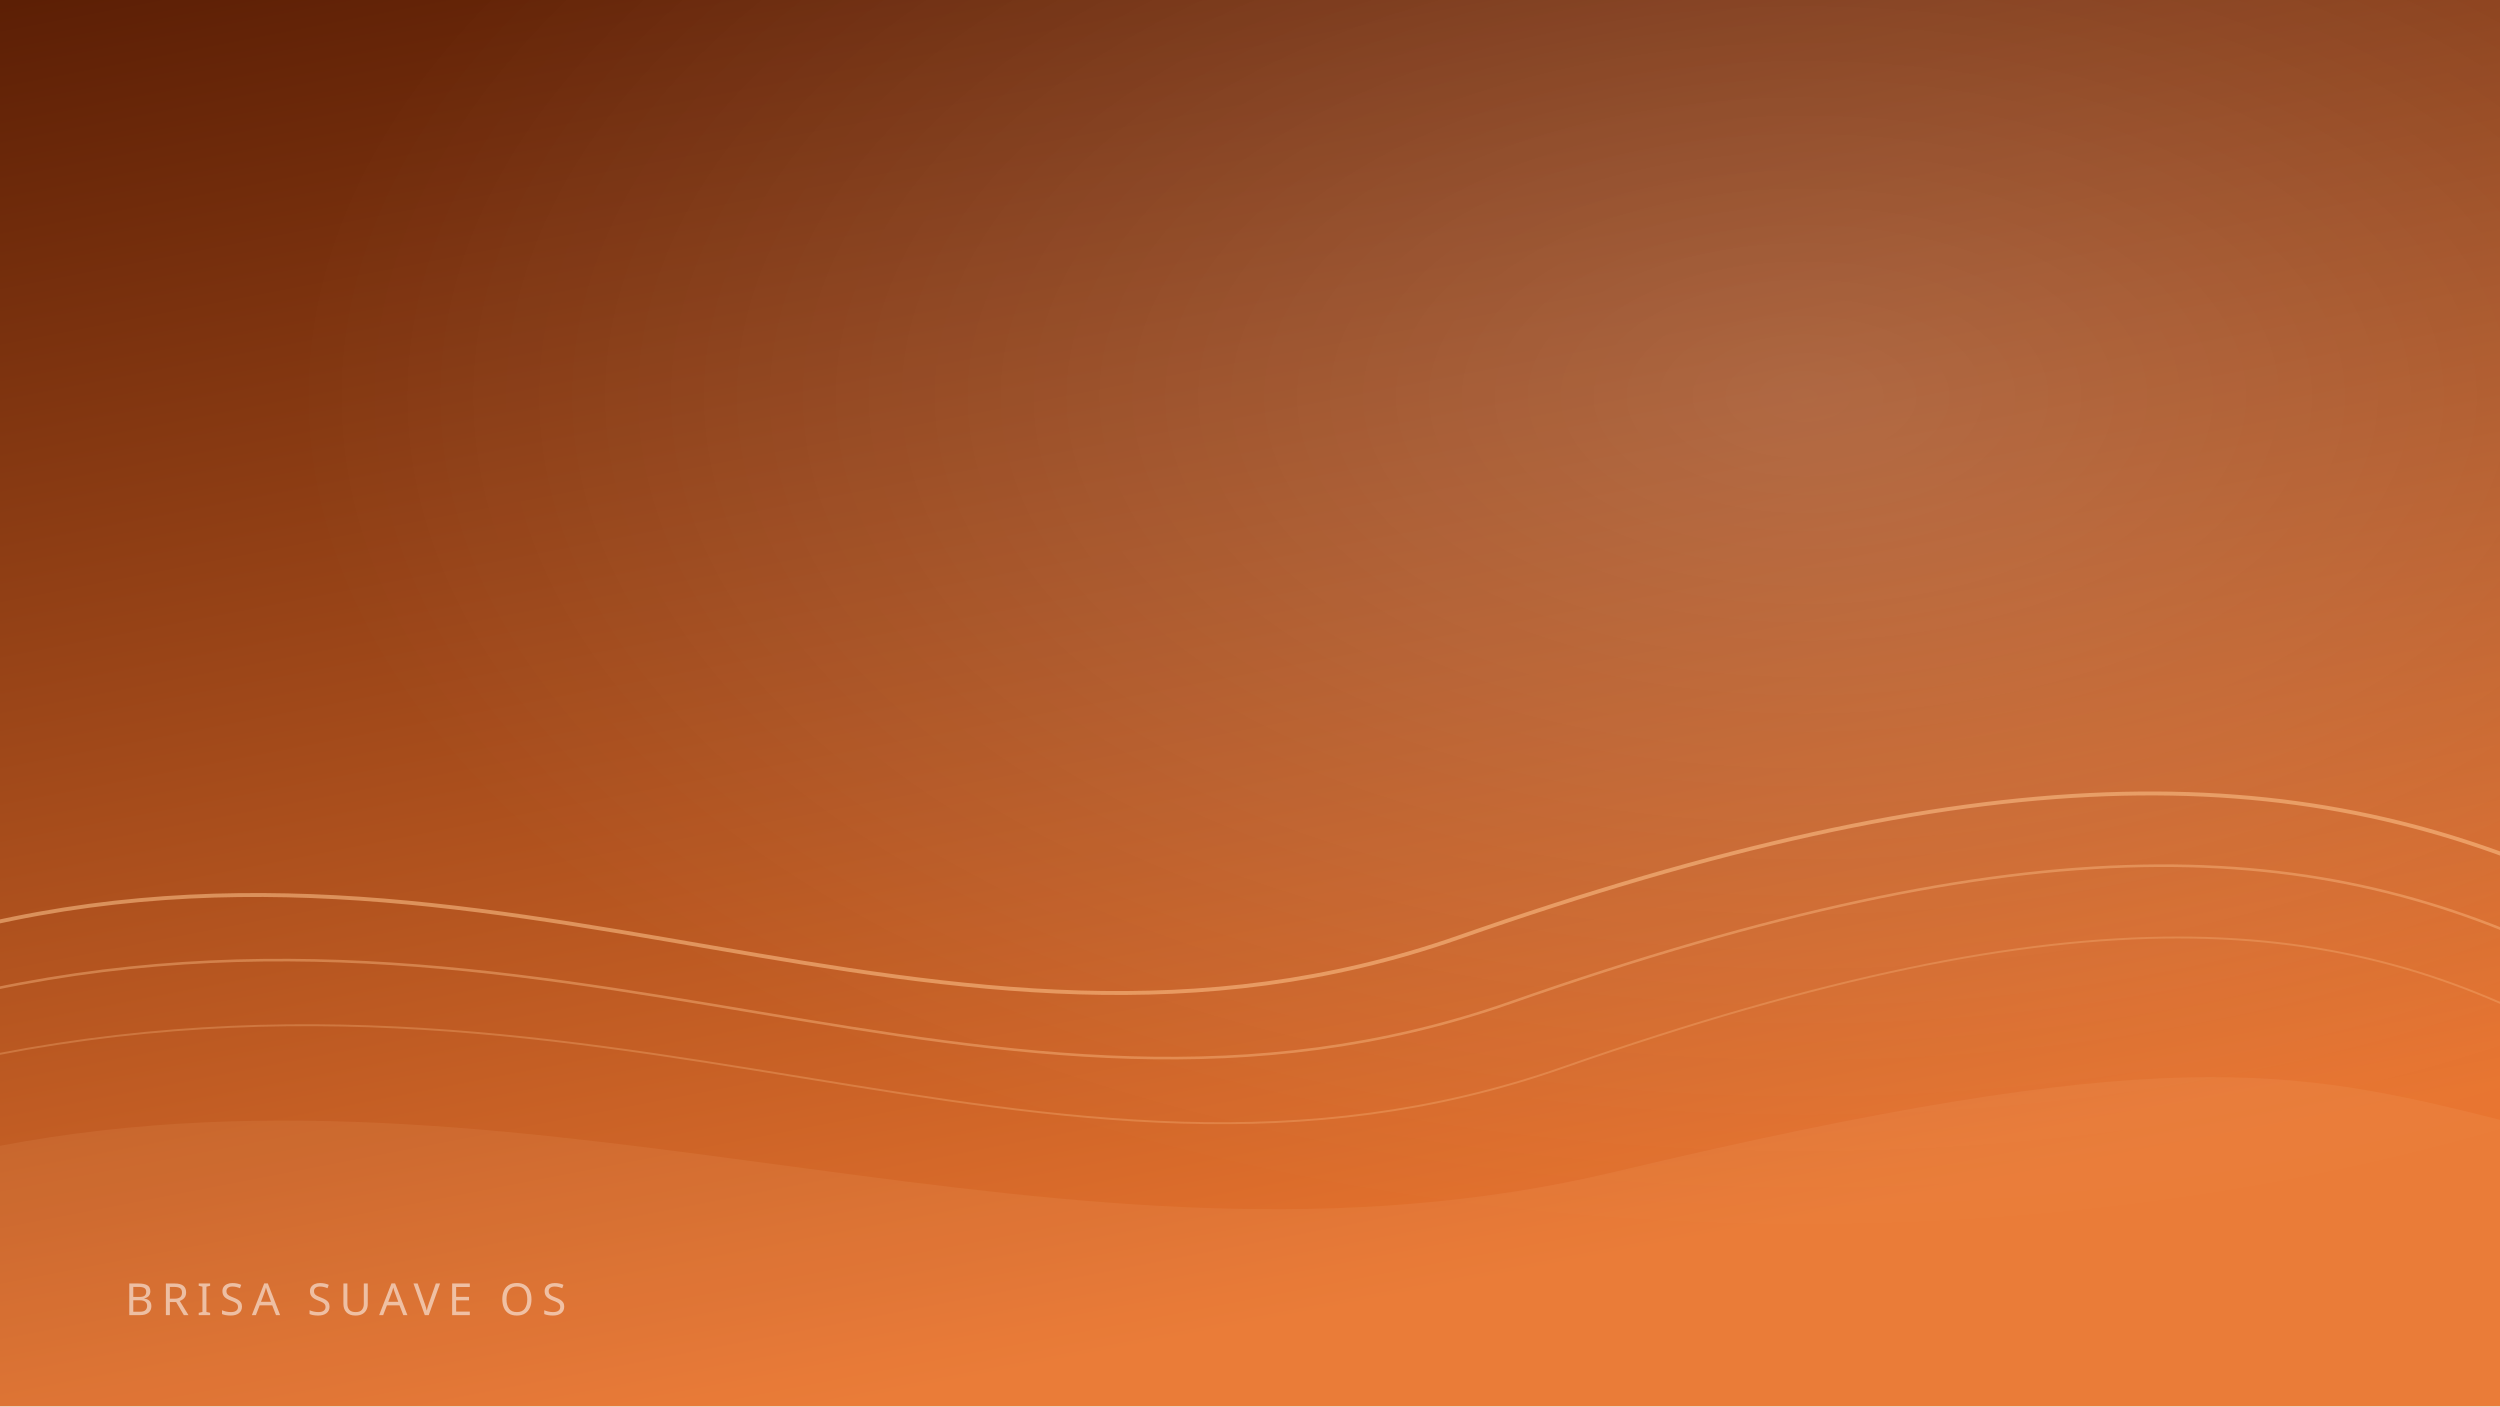
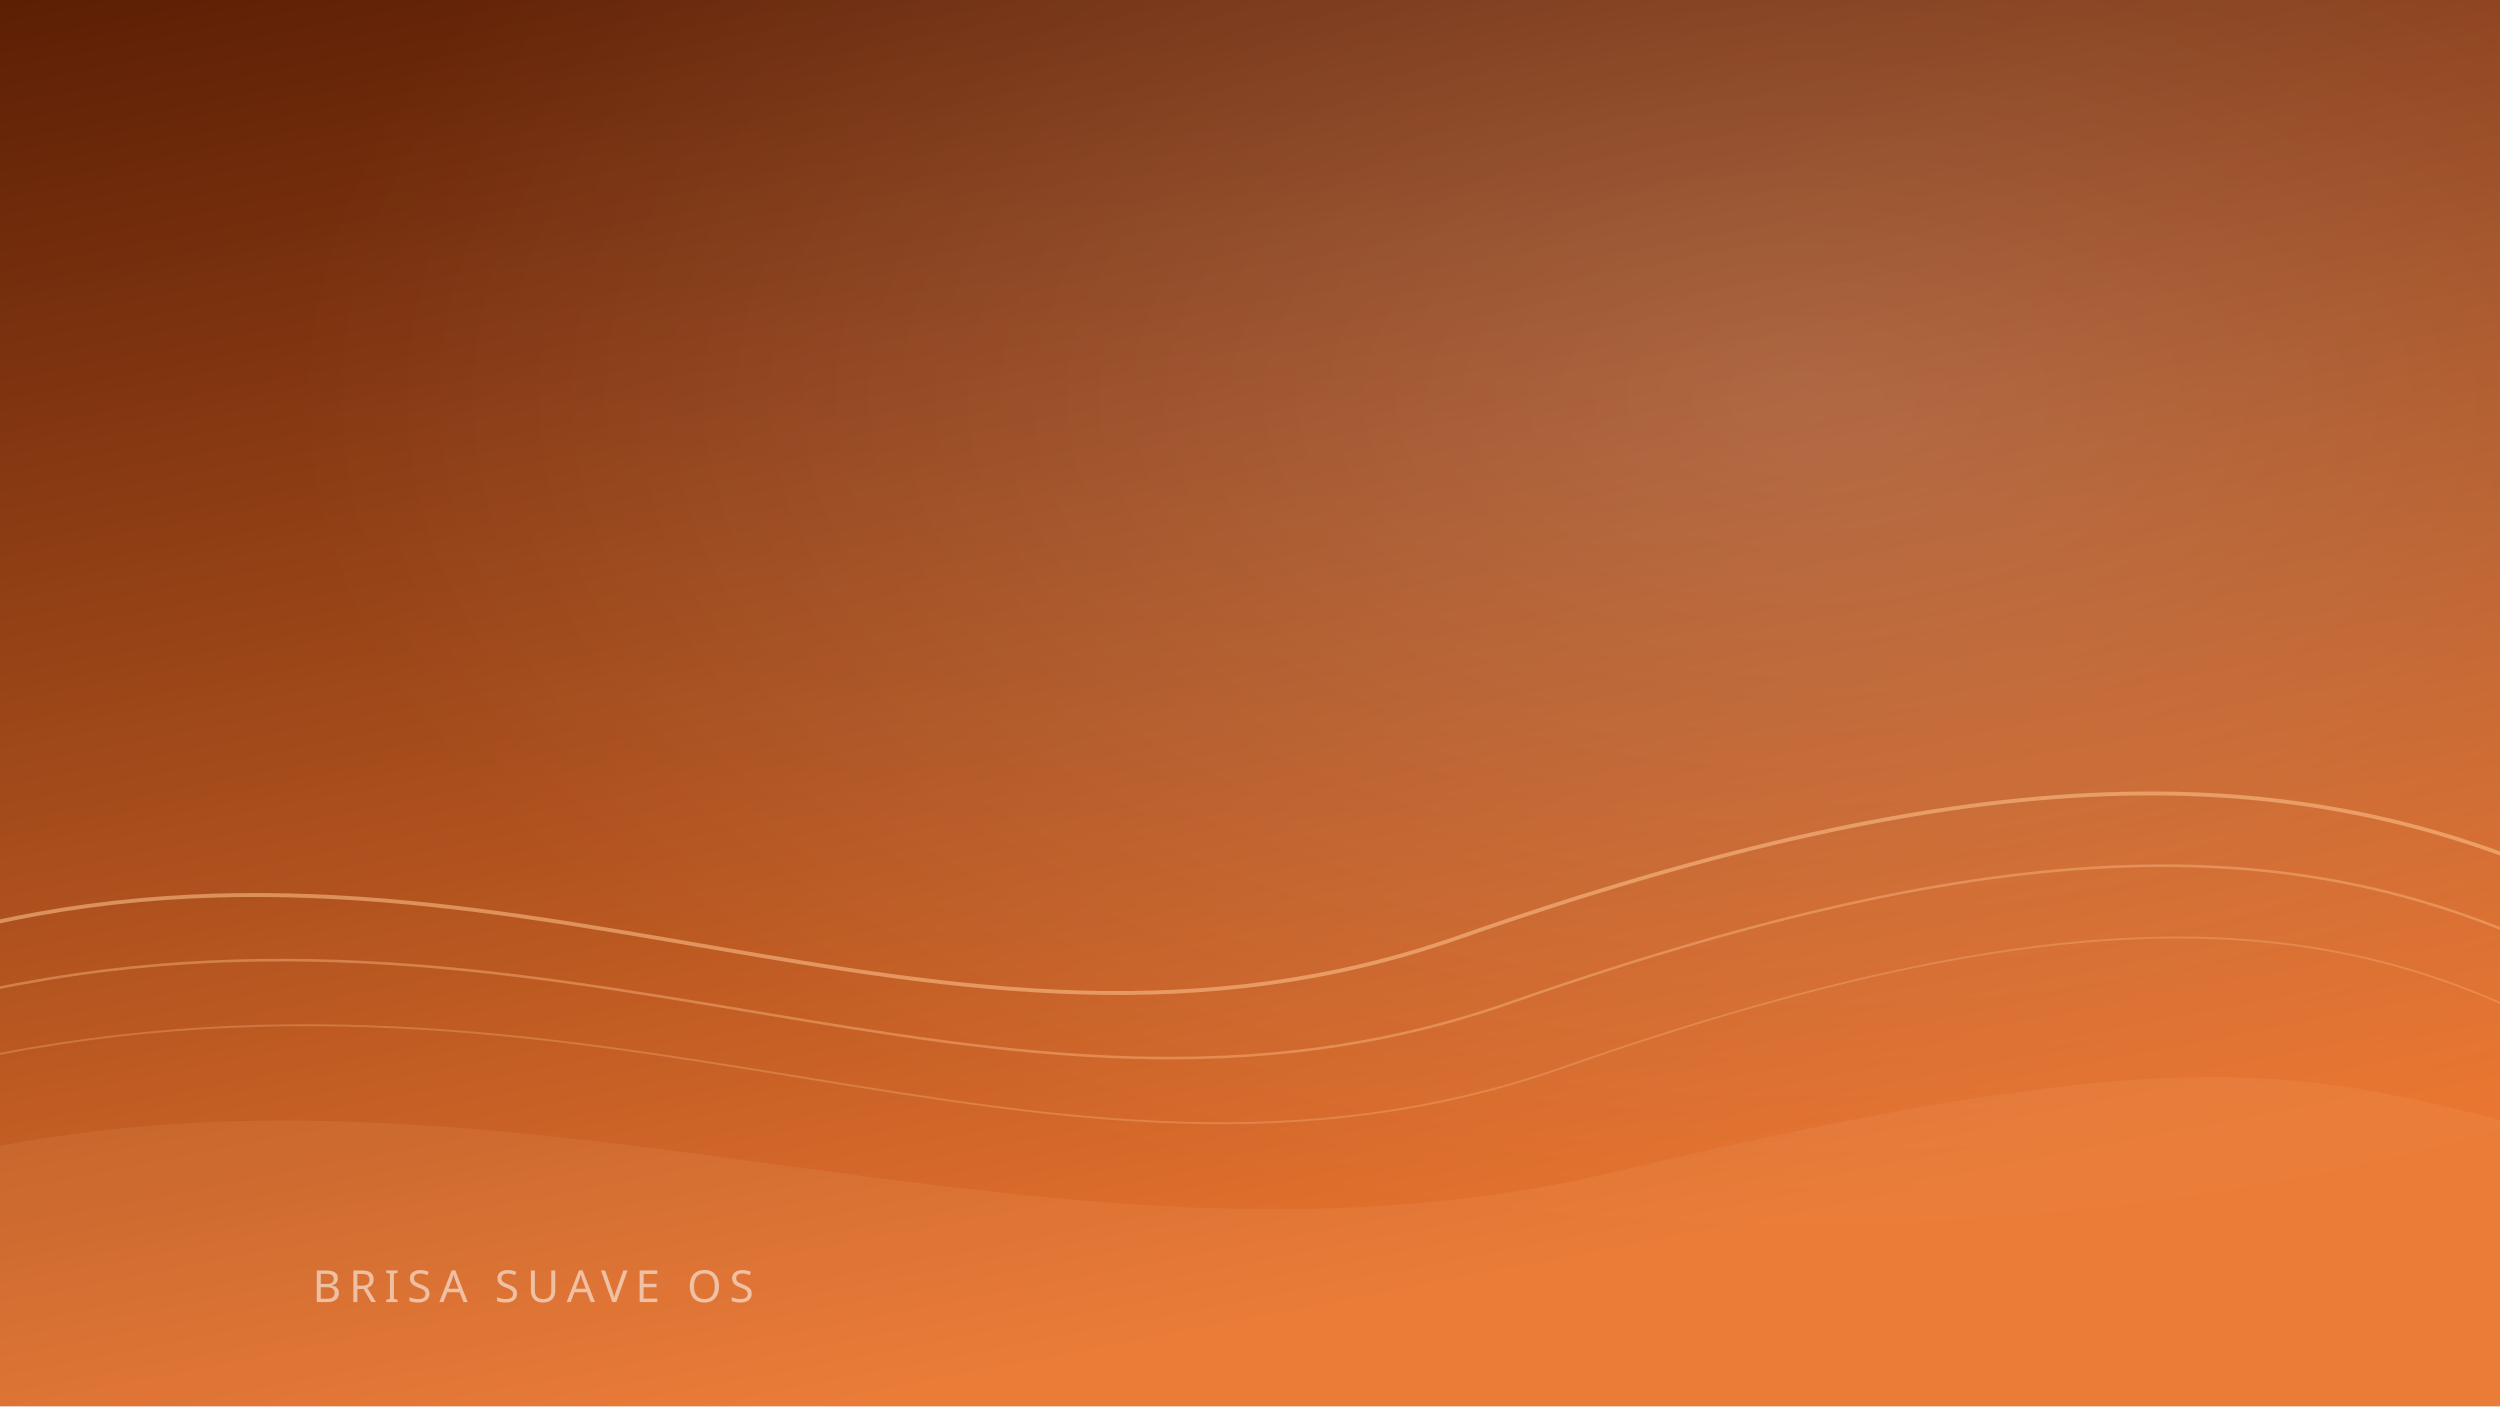
<svg xmlns="http://www.w3.org/2000/svg" viewBox="0 0 1920 1080" width="1920" height="1080" preserveAspectRatio="xMidYMid slice">
  <defs>
    <linearGradient id="ceu" x1="0" y1="0" x2="0.35" y2="1">
      <stop offset="0" stop-color="#5C1F05" />
      <stop offset="1" stop-color="#E8742F" />
    </linearGradient>
    <radialGradient id="brilho" cx="0.72" cy="0.28" r="0.6">
      <stop offset="0" stop-color="#FFFFFF" stop-opacity="0.18" />
      <stop offset="1" stop-color="#FFFFFF" stop-opacity="0" />
    </radialGradient>
  </defs>
  <rect width="1920" height="1080" fill="url(#ceu)" />
  <rect width="1920" height="1080" fill="url(#brilho)" />
  <g fill="none" stroke="#FFC48C" stroke-linecap="round">
    <path d="M-50 720 C 380 600, 720 860, 1120 720 S 1760 580, 1980 680" stroke-width="3" opacity="0.55" />
    <path d="M-50 770 C 420 650, 760 910, 1160 770 S 1780 640, 1980 740" stroke-width="2" opacity="0.40" />
    <path d="M-50 820 C 460 700, 800 960, 1200 820 S 1800 700, 1980 800" stroke-width="1.5" opacity="0.28" />
  </g>
  <g fill="#FFC48C" opacity="0.10">
    <path d="M0 880 C 420 800, 820 1000, 1240 900 S 1760 820, 1920 860 V1080 H0 Z" />
  </g>
-   <text x="96" y="1010" font-family="Noto Sans, DejaVu Sans, sans-serif" font-size="34" font-weight="300" fill="#FFFFFF" opacity="0.55" letter-spacing="6">BRISA SUAVE OS</text>
+   <text x="240" y="1000" font-family="Noto Sans, DejaVu Sans, sans-serif" font-size="34" font-weight="300" fill="#FFFFFF" opacity="0.55" letter-spacing="6">BRISA SUAVE OS</text>
</svg>
